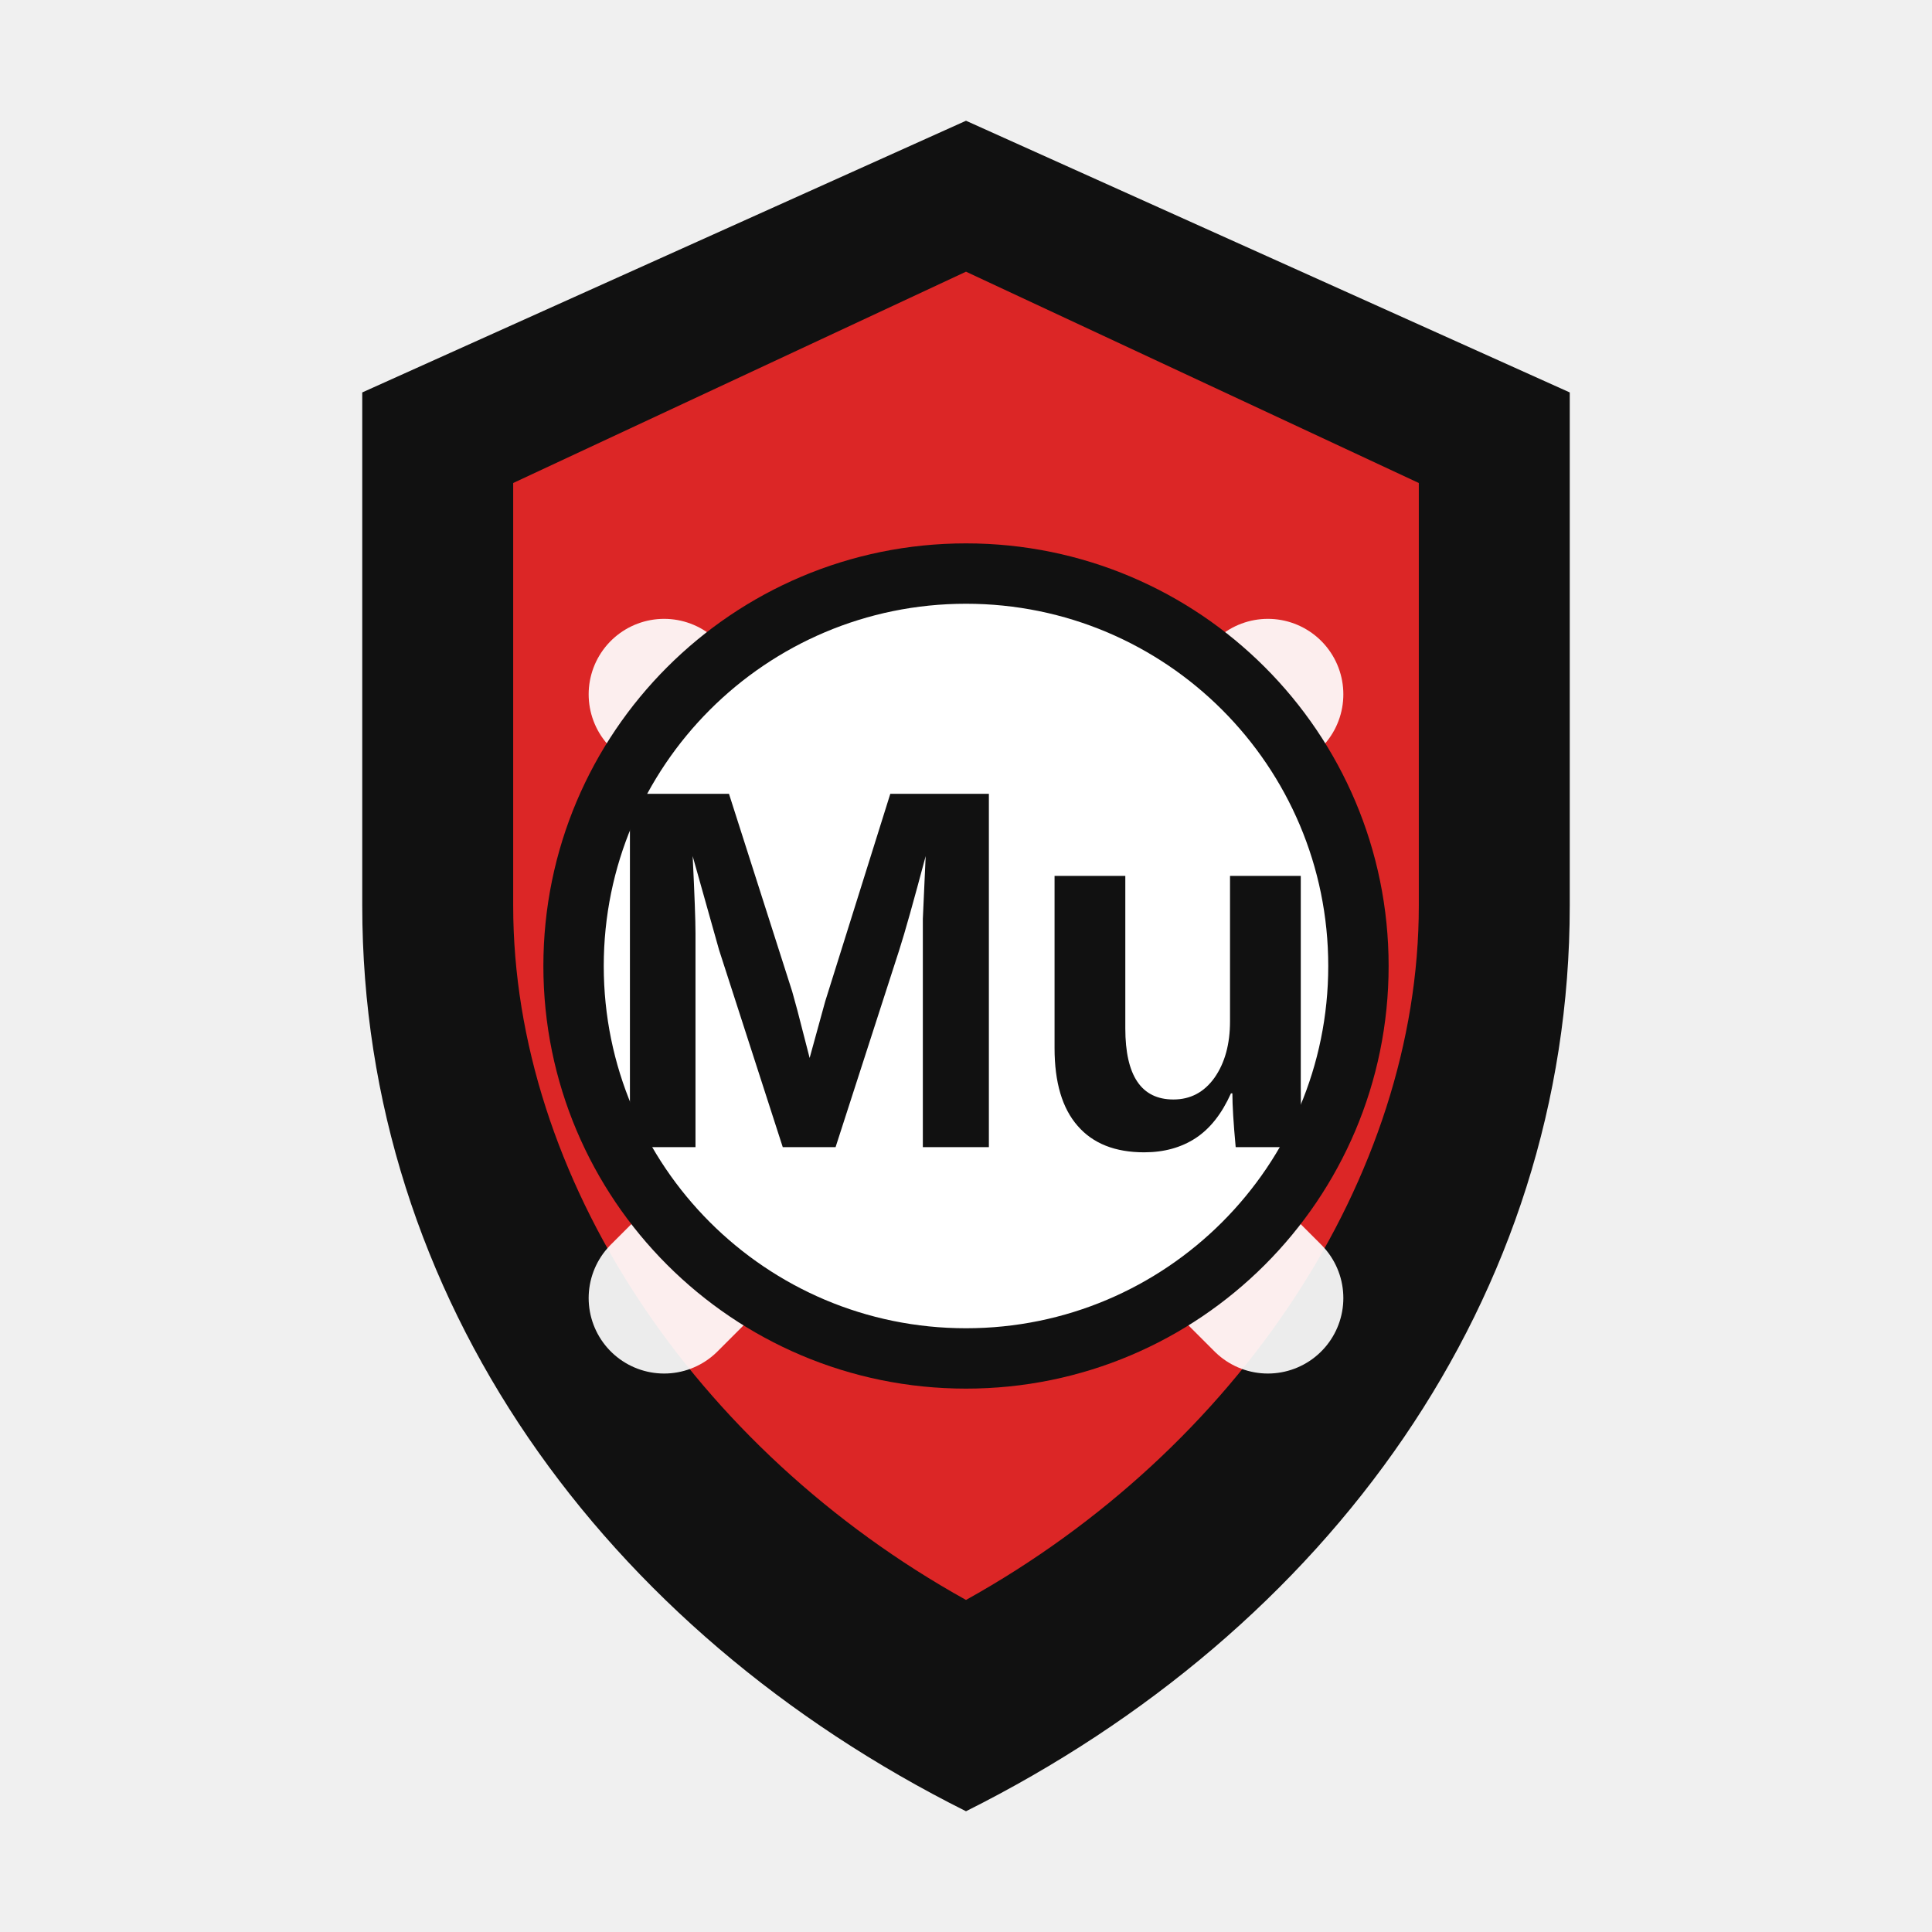
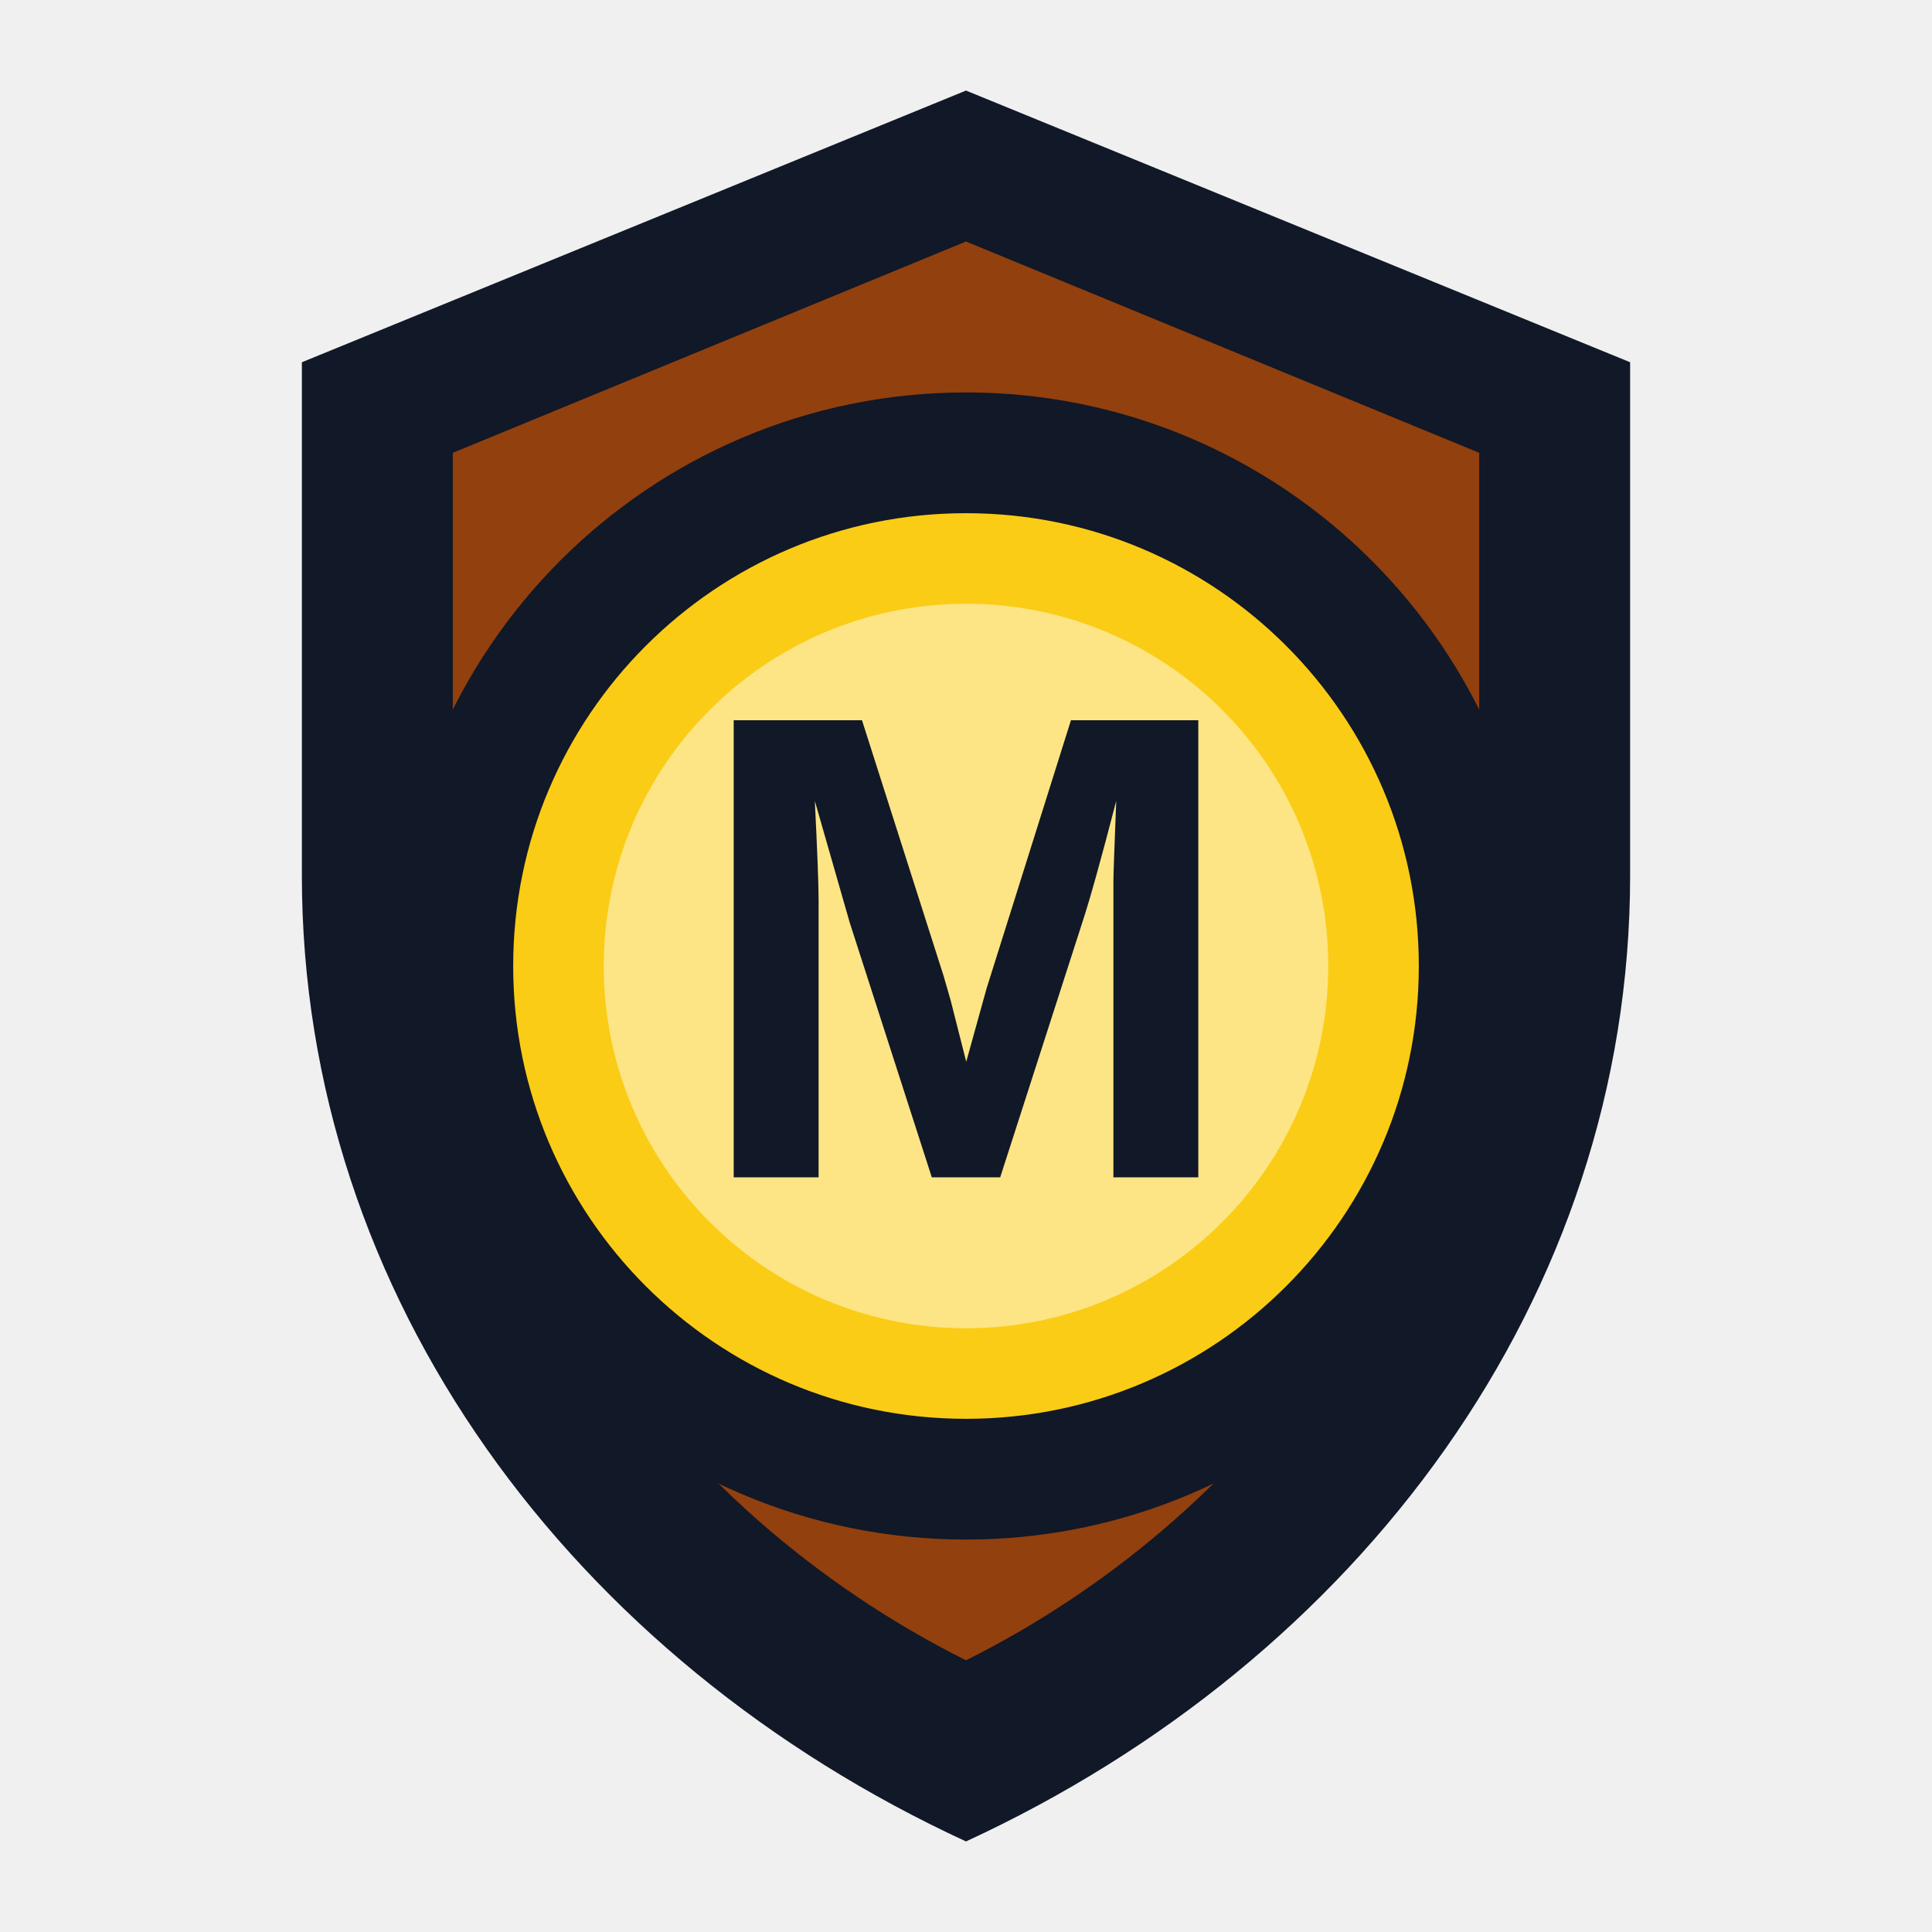
- <svg xmlns="http://www.w3.org/2000/svg" viewBox="0 0 64 64" role="img" aria-label="mustelid trap kill badge marker">
-   <path d="M32 4 L52 13 V30 C52 43 44 54 32 60 C20 54 12 43 12 30 V13 Z" fill="#111111" />
-   <path d="M32 9 L47 16 V30 C47 39 41 48 32 53 C23 48 17 39 17 30 V16 Z" fill="#dc2626" />
-   <path d="M22 43 L42 23 M42 43 L22 23" stroke="#ffffff" stroke-width="5" stroke-linecap="round" opacity="0.92" />
-   <circle cx="32" cy="32" r="13" fill="#ffffff" stroke="#111111" stroke-width="2" />
-   <text x="32" y="38" text-anchor="middle" font-family="Arial, sans-serif" font-size="17" font-weight="900" fill="#111111">Mu</text>
+ <svg xmlns="http://www.w3.org/2000/svg" viewBox="0 0 64 64" width="64" height="64" role="img" aria-label="Trap kill M">
+   <path d="M32 3 L54 12 V29 C54 43 45 55 32 61 C19 55 10 43 10 29 V12 Z" fill="#111827" />
+   <path d="M32 8 L49 15 V29 C49 40 42 50 32 55 C22 50 15 40 15 29 V15 Z" fill="#92400e" />
+   <path d="M22 20 L42 40 M42 20 L22 40" stroke="#111827" stroke-width="6" stroke-linecap="round" opacity="0.55" />
+   <circle cx="32" cy="32" r="17" fill="#facc15" stroke="#111827" stroke-width="4" />
+   <circle cx="32" cy="32" r="12" fill="#fde68a" opacity="0.95" />
+   <text x="32" y="39" text-anchor="middle" font-family="Arial, Helvetica, sans-serif" font-size="22" font-weight="900" fill="#111827">M</text>
</svg>
